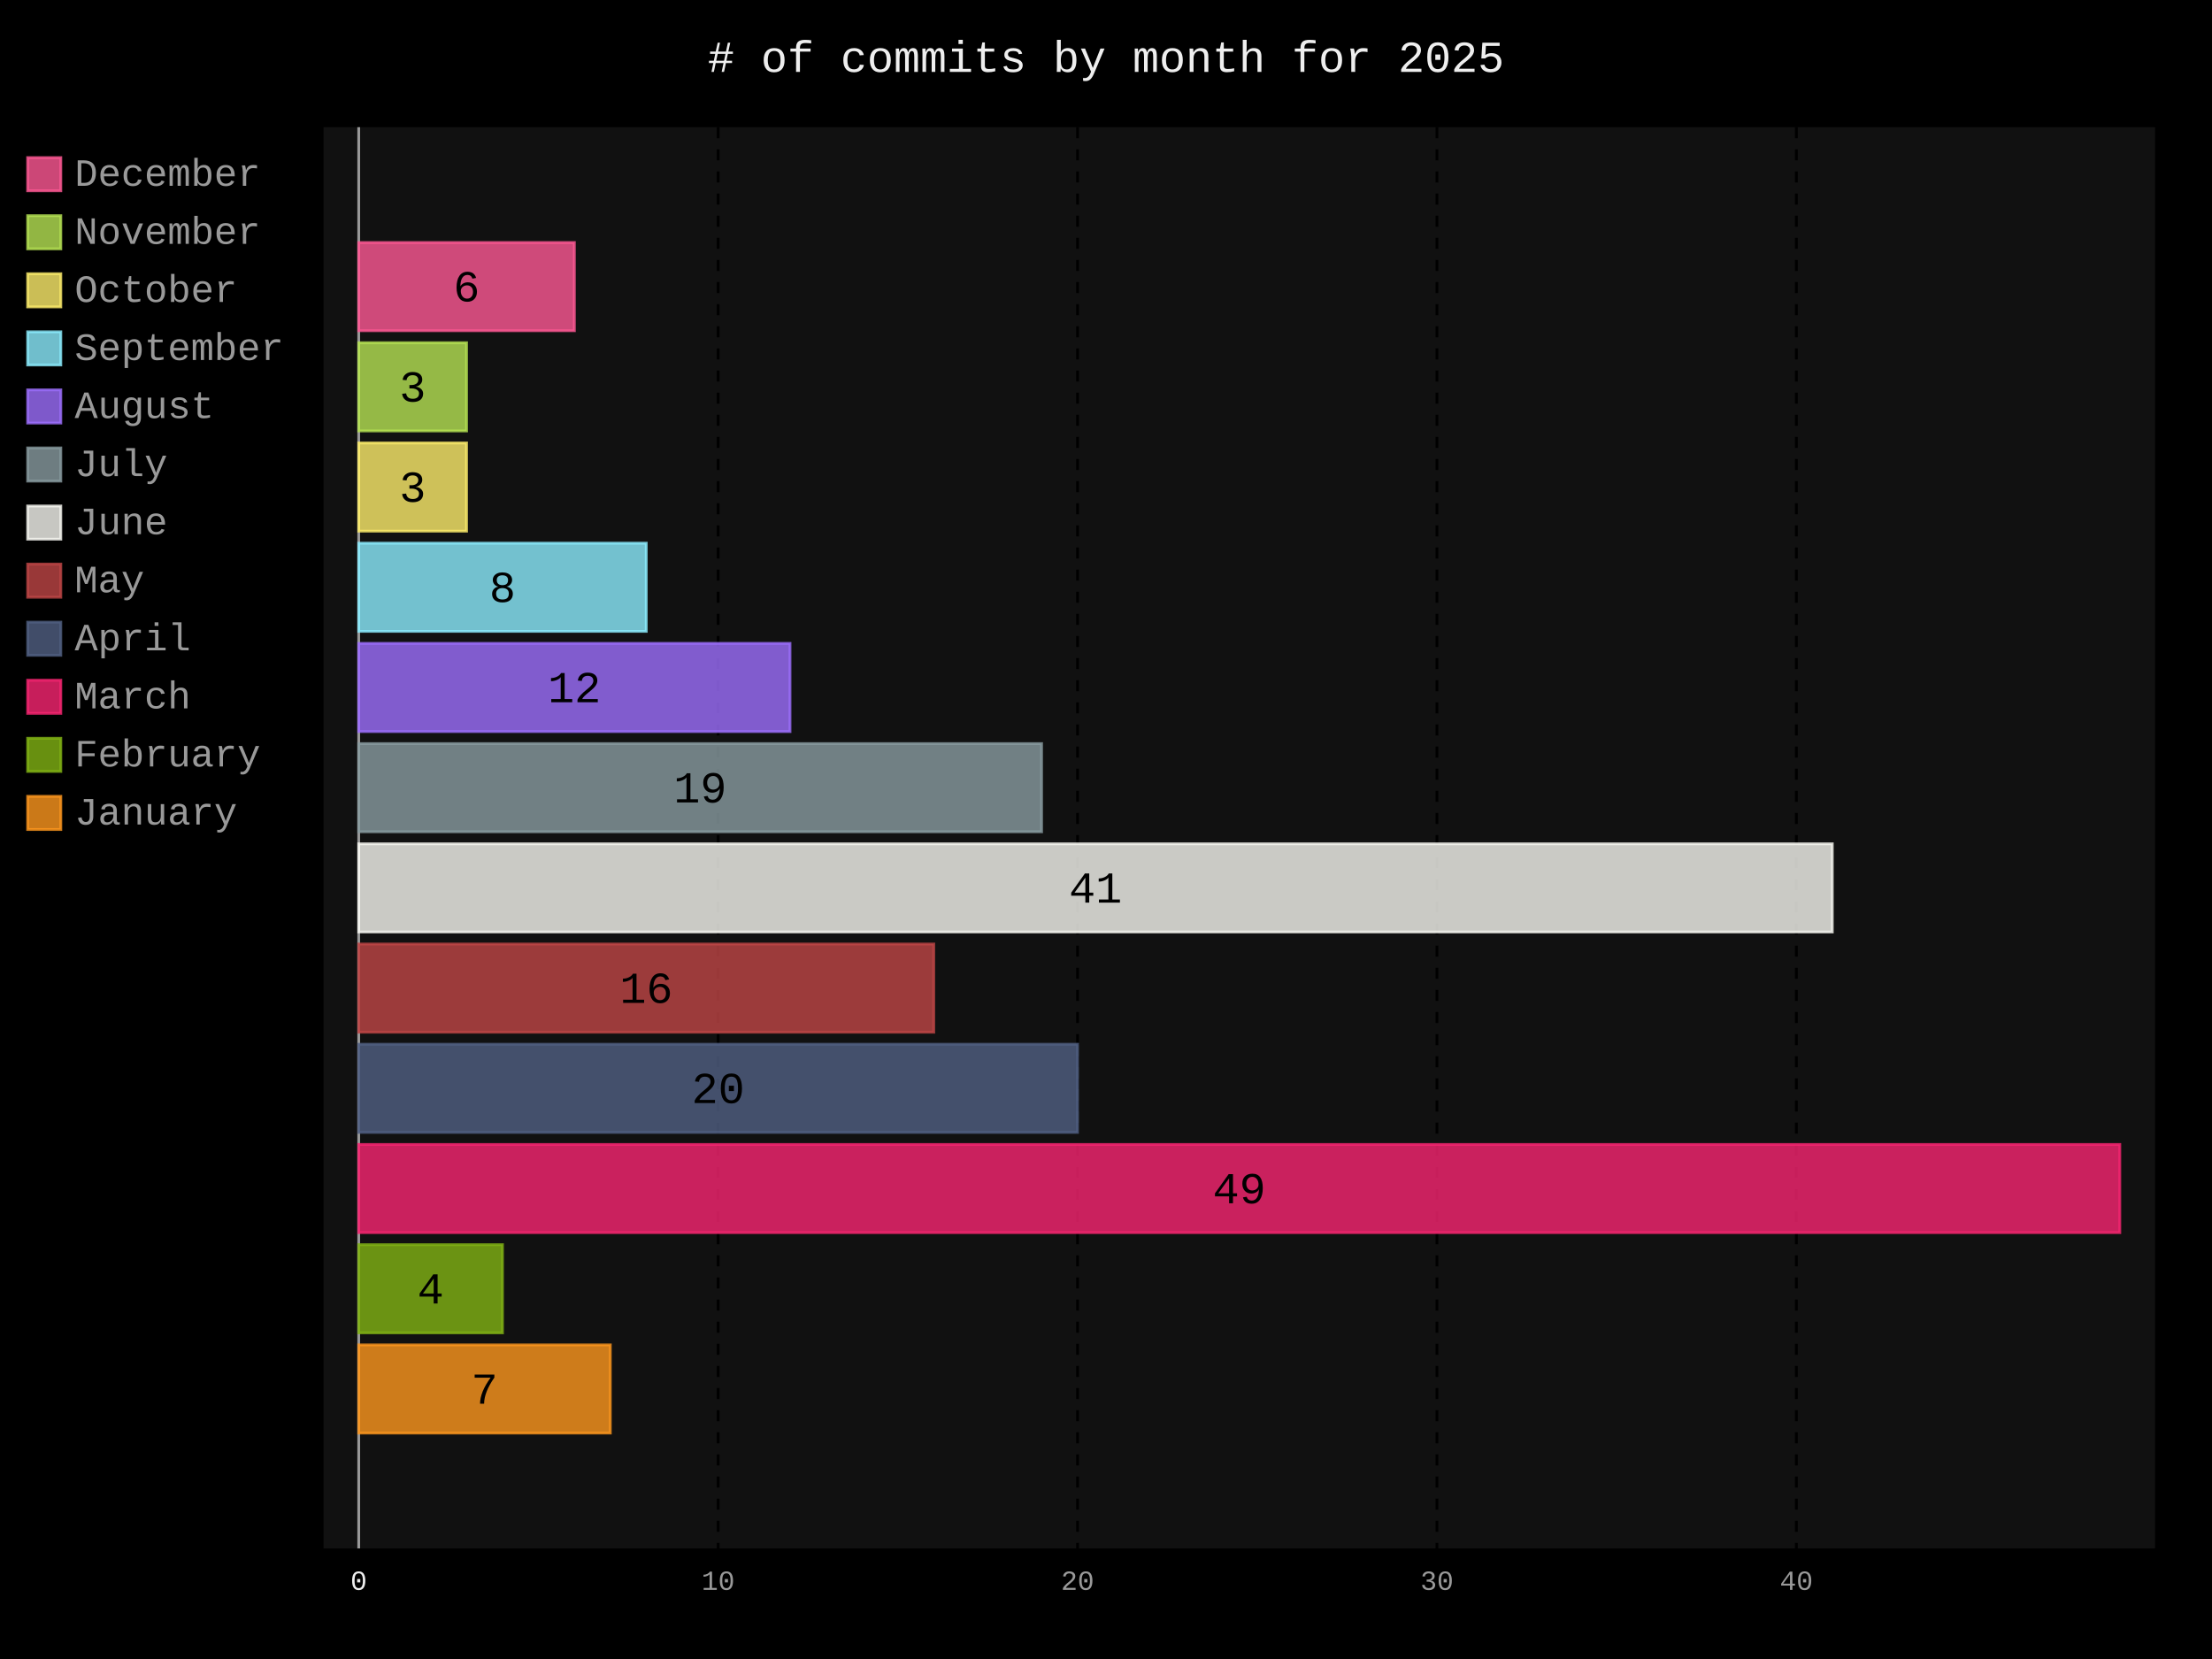
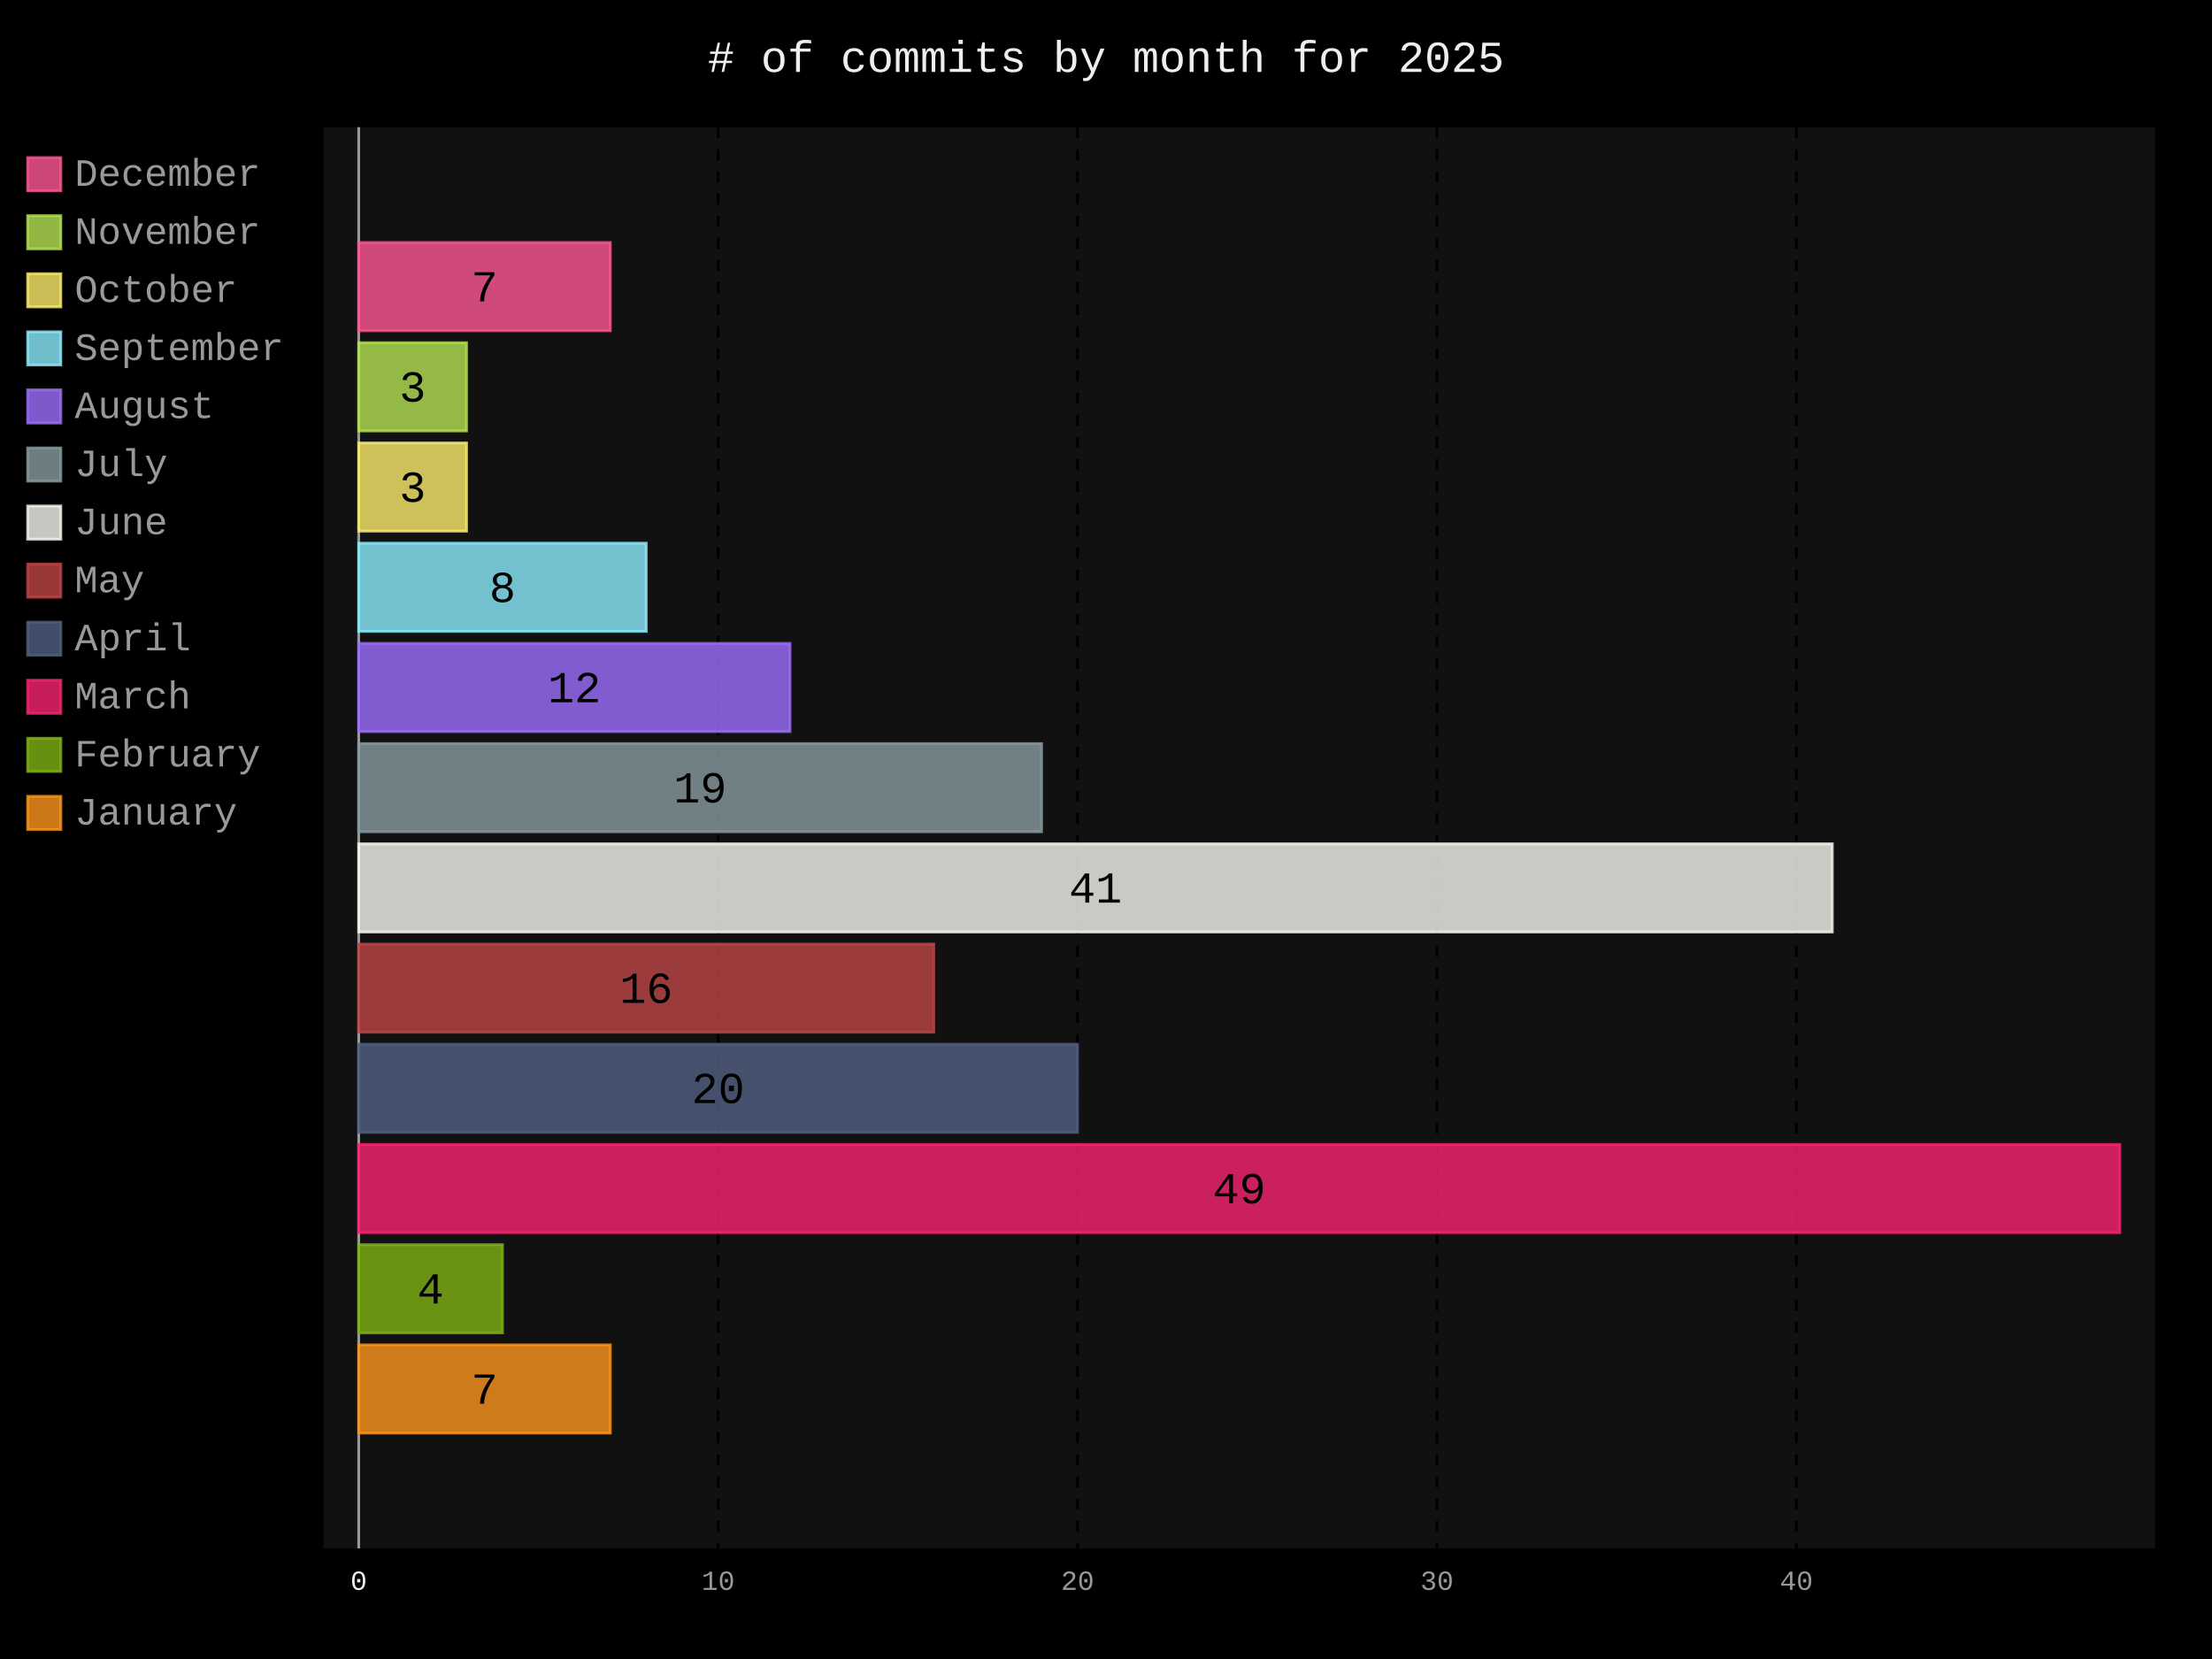
- <svg xmlns="http://www.w3.org/2000/svg" id="chart-b2b026e4-d1cd-411e-a55c-7ee07fa0346c" class="pygal-chart" viewBox="0 0 800 600">
+ <svg xmlns="http://www.w3.org/2000/svg" id="chart-546898b5-5b09-43ac-bcf2-a8665ddc1896" class="pygal-chart" viewBox="0 0 800 600">
  <defs>
-     <style type="text/css">#chart-b2b026e4-d1cd-411e-a55c-7ee07fa0346c{-webkit-user-select:none;-webkit-font-smoothing:antialiased;font-family:Consolas,"Liberation Mono",Menlo,Courier,monospace}#chart-b2b026e4-d1cd-411e-a55c-7ee07fa0346c .title{font-family:Consolas,"Liberation Mono",Menlo,Courier,monospace;font-size:16px}#chart-b2b026e4-d1cd-411e-a55c-7ee07fa0346c .legends .legend text{font-family:Consolas,"Liberation Mono",Menlo,Courier,monospace;font-size:14px}#chart-b2b026e4-d1cd-411e-a55c-7ee07fa0346c .axis text{font-family:Consolas,"Liberation Mono",Menlo,Courier,monospace;font-size:10px}#chart-b2b026e4-d1cd-411e-a55c-7ee07fa0346c .axis text.major{font-family:Consolas,"Liberation Mono",Menlo,Courier,monospace;font-size:10px}#chart-b2b026e4-d1cd-411e-a55c-7ee07fa0346c .text-overlay text.value{font-family:Consolas,"Liberation Mono",Menlo,Courier,monospace;font-size:16px}#chart-b2b026e4-d1cd-411e-a55c-7ee07fa0346c .text-overlay text.label{font-family:Consolas,"Liberation Mono",Menlo,Courier,monospace;font-size:10px}#chart-b2b026e4-d1cd-411e-a55c-7ee07fa0346c .tooltip{font-family:Consolas,"Liberation Mono",Menlo,Courier,monospace;font-size:14px}#chart-b2b026e4-d1cd-411e-a55c-7ee07fa0346c text.no_data{font-family:Consolas,"Liberation Mono",Menlo,Courier,monospace;font-size:64px}
- #chart-b2b026e4-d1cd-411e-a55c-7ee07fa0346c{background-color:black}#chart-b2b026e4-d1cd-411e-a55c-7ee07fa0346c path,#chart-b2b026e4-d1cd-411e-a55c-7ee07fa0346c line,#chart-b2b026e4-d1cd-411e-a55c-7ee07fa0346c rect,#chart-b2b026e4-d1cd-411e-a55c-7ee07fa0346c circle{-webkit-transition:250ms;-moz-transition:250ms;transition:250ms}#chart-b2b026e4-d1cd-411e-a55c-7ee07fa0346c .graph &gt; .background{fill:black}#chart-b2b026e4-d1cd-411e-a55c-7ee07fa0346c .plot &gt; .background{fill:#111}#chart-b2b026e4-d1cd-411e-a55c-7ee07fa0346c .graph{fill:#999}#chart-b2b026e4-d1cd-411e-a55c-7ee07fa0346c text.no_data{fill:#eee}#chart-b2b026e4-d1cd-411e-a55c-7ee07fa0346c .title{fill:#eee}#chart-b2b026e4-d1cd-411e-a55c-7ee07fa0346c .legends .legend text{fill:#999}#chart-b2b026e4-d1cd-411e-a55c-7ee07fa0346c .legends .legend:hover text{fill:#eee}#chart-b2b026e4-d1cd-411e-a55c-7ee07fa0346c .axis .line{stroke:#eee}#chart-b2b026e4-d1cd-411e-a55c-7ee07fa0346c .axis .guide.line{stroke:#555}#chart-b2b026e4-d1cd-411e-a55c-7ee07fa0346c .axis .major.line{stroke:#999}#chart-b2b026e4-d1cd-411e-a55c-7ee07fa0346c .axis text.major{fill:#eee}#chart-b2b026e4-d1cd-411e-a55c-7ee07fa0346c .axis.y .guides:hover .guide.line,#chart-b2b026e4-d1cd-411e-a55c-7ee07fa0346c .line-graph .axis.x .guides:hover .guide.line,#chart-b2b026e4-d1cd-411e-a55c-7ee07fa0346c .stackedline-graph .axis.x .guides:hover .guide.line,#chart-b2b026e4-d1cd-411e-a55c-7ee07fa0346c .xy-graph .axis.x .guides:hover .guide.line{stroke:#eee}#chart-b2b026e4-d1cd-411e-a55c-7ee07fa0346c .axis .guides:hover text{fill:#eee}#chart-b2b026e4-d1cd-411e-a55c-7ee07fa0346c .reactive{fill-opacity:.8;stroke-opacity:.8;stroke-width:1}#chart-b2b026e4-d1cd-411e-a55c-7ee07fa0346c .ci{stroke:#999}#chart-b2b026e4-d1cd-411e-a55c-7ee07fa0346c .reactive.active,#chart-b2b026e4-d1cd-411e-a55c-7ee07fa0346c .active .reactive{fill-opacity:.4;stroke-opacity:.9;stroke-width:4}#chart-b2b026e4-d1cd-411e-a55c-7ee07fa0346c .ci .reactive.active{stroke-width:1.5}#chart-b2b026e4-d1cd-411e-a55c-7ee07fa0346c .series text{fill:#eee}#chart-b2b026e4-d1cd-411e-a55c-7ee07fa0346c .tooltip rect{fill:#111;stroke:#eee;-webkit-transition:opacity 250ms;-moz-transition:opacity 250ms;transition:opacity 250ms}#chart-b2b026e4-d1cd-411e-a55c-7ee07fa0346c .tooltip .label{fill:#999}#chart-b2b026e4-d1cd-411e-a55c-7ee07fa0346c .tooltip .label{fill:#999}#chart-b2b026e4-d1cd-411e-a55c-7ee07fa0346c .tooltip .legend{font-size:.8em;fill:#555}#chart-b2b026e4-d1cd-411e-a55c-7ee07fa0346c .tooltip .x_label{font-size:.6em;fill:#eee}#chart-b2b026e4-d1cd-411e-a55c-7ee07fa0346c .tooltip .xlink{font-size:.5em;text-decoration:underline}#chart-b2b026e4-d1cd-411e-a55c-7ee07fa0346c .tooltip .value{font-size:1.5em}#chart-b2b026e4-d1cd-411e-a55c-7ee07fa0346c .bound{font-size:.5em}#chart-b2b026e4-d1cd-411e-a55c-7ee07fa0346c .max-value{font-size:.75em;fill:#555}#chart-b2b026e4-d1cd-411e-a55c-7ee07fa0346c .map-element{fill:#111;stroke:#555 !important}#chart-b2b026e4-d1cd-411e-a55c-7ee07fa0346c .map-element .reactive{fill-opacity:inherit;stroke-opacity:inherit}#chart-b2b026e4-d1cd-411e-a55c-7ee07fa0346c .color-0,#chart-b2b026e4-d1cd-411e-a55c-7ee07fa0346c .color-0 a:visited{stroke:#ff5995;fill:#ff5995}#chart-b2b026e4-d1cd-411e-a55c-7ee07fa0346c .color-1,#chart-b2b026e4-d1cd-411e-a55c-7ee07fa0346c .color-1 a:visited{stroke:#b6e354;fill:#b6e354}#chart-b2b026e4-d1cd-411e-a55c-7ee07fa0346c .color-2,#chart-b2b026e4-d1cd-411e-a55c-7ee07fa0346c .color-2 a:visited{stroke:#feed6c;fill:#feed6c}#chart-b2b026e4-d1cd-411e-a55c-7ee07fa0346c .color-3,#chart-b2b026e4-d1cd-411e-a55c-7ee07fa0346c .color-3 a:visited{stroke:#8cedff;fill:#8cedff}#chart-b2b026e4-d1cd-411e-a55c-7ee07fa0346c .color-4,#chart-b2b026e4-d1cd-411e-a55c-7ee07fa0346c .color-4 a:visited{stroke:#9e6ffe;fill:#9e6ffe}#chart-b2b026e4-d1cd-411e-a55c-7ee07fa0346c .color-5,#chart-b2b026e4-d1cd-411e-a55c-7ee07fa0346c .color-5 a:visited{stroke:#899ca1;fill:#899ca1}#chart-b2b026e4-d1cd-411e-a55c-7ee07fa0346c .color-6,#chart-b2b026e4-d1cd-411e-a55c-7ee07fa0346c .color-6 a:visited{stroke:#f8f8f2;fill:#f8f8f2}#chart-b2b026e4-d1cd-411e-a55c-7ee07fa0346c .color-7,#chart-b2b026e4-d1cd-411e-a55c-7ee07fa0346c .color-7 a:visited{stroke:#bf4646;fill:#bf4646}#chart-b2b026e4-d1cd-411e-a55c-7ee07fa0346c .color-8,#chart-b2b026e4-d1cd-411e-a55c-7ee07fa0346c .color-8 a:visited{stroke:#516083;fill:#516083}#chart-b2b026e4-d1cd-411e-a55c-7ee07fa0346c .color-9,#chart-b2b026e4-d1cd-411e-a55c-7ee07fa0346c .color-9 a:visited{stroke:#f92672;fill:#f92672}#chart-b2b026e4-d1cd-411e-a55c-7ee07fa0346c .color-10,#chart-b2b026e4-d1cd-411e-a55c-7ee07fa0346c .color-10 a:visited{stroke:#82b414;fill:#82b414}#chart-b2b026e4-d1cd-411e-a55c-7ee07fa0346c .color-11,#chart-b2b026e4-d1cd-411e-a55c-7ee07fa0346c .color-11 a:visited{stroke:#fd971f;fill:#fd971f}#chart-b2b026e4-d1cd-411e-a55c-7ee07fa0346c .text-overlay .color-0 text{fill:black}#chart-b2b026e4-d1cd-411e-a55c-7ee07fa0346c .text-overlay .color-1 text{fill:black}#chart-b2b026e4-d1cd-411e-a55c-7ee07fa0346c .text-overlay .color-2 text{fill:black}#chart-b2b026e4-d1cd-411e-a55c-7ee07fa0346c .text-overlay .color-3 text{fill:black}#chart-b2b026e4-d1cd-411e-a55c-7ee07fa0346c .text-overlay .color-4 text{fill:black}#chart-b2b026e4-d1cd-411e-a55c-7ee07fa0346c .text-overlay .color-5 text{fill:black}#chart-b2b026e4-d1cd-411e-a55c-7ee07fa0346c .text-overlay .color-6 text{fill:black}#chart-b2b026e4-d1cd-411e-a55c-7ee07fa0346c .text-overlay .color-7 text{fill:black}#chart-b2b026e4-d1cd-411e-a55c-7ee07fa0346c .text-overlay .color-8 text{fill:black}#chart-b2b026e4-d1cd-411e-a55c-7ee07fa0346c .text-overlay .color-9 text{fill:black}#chart-b2b026e4-d1cd-411e-a55c-7ee07fa0346c .text-overlay .color-10 text{fill:black}#chart-b2b026e4-d1cd-411e-a55c-7ee07fa0346c .text-overlay .color-11 text{fill:black}
- #chart-b2b026e4-d1cd-411e-a55c-7ee07fa0346c text.no_data{text-anchor:middle}#chart-b2b026e4-d1cd-411e-a55c-7ee07fa0346c .guide.line{fill:none}#chart-b2b026e4-d1cd-411e-a55c-7ee07fa0346c .centered{text-anchor:middle}#chart-b2b026e4-d1cd-411e-a55c-7ee07fa0346c .title{text-anchor:middle}#chart-b2b026e4-d1cd-411e-a55c-7ee07fa0346c .legends .legend text{fill-opacity:1}#chart-b2b026e4-d1cd-411e-a55c-7ee07fa0346c .axis.x text{text-anchor:middle}#chart-b2b026e4-d1cd-411e-a55c-7ee07fa0346c .axis.x:not(.web) text[transform]{text-anchor:start}#chart-b2b026e4-d1cd-411e-a55c-7ee07fa0346c .axis.x:not(.web) text[transform].backwards{text-anchor:end}#chart-b2b026e4-d1cd-411e-a55c-7ee07fa0346c .axis.y text{text-anchor:end}#chart-b2b026e4-d1cd-411e-a55c-7ee07fa0346c .axis.y text[transform].backwards{text-anchor:start}#chart-b2b026e4-d1cd-411e-a55c-7ee07fa0346c .axis.y2 text{text-anchor:start}#chart-b2b026e4-d1cd-411e-a55c-7ee07fa0346c .axis.y2 text[transform].backwards{text-anchor:end}#chart-b2b026e4-d1cd-411e-a55c-7ee07fa0346c .axis .guide.line{stroke-dasharray:4,4;stroke:black}#chart-b2b026e4-d1cd-411e-a55c-7ee07fa0346c .axis .major.guide.line{stroke-dasharray:6,6;stroke:black}#chart-b2b026e4-d1cd-411e-a55c-7ee07fa0346c .horizontal .axis.y .guide.line,#chart-b2b026e4-d1cd-411e-a55c-7ee07fa0346c .horizontal .axis.y2 .guide.line,#chart-b2b026e4-d1cd-411e-a55c-7ee07fa0346c .vertical .axis.x .guide.line{opacity:0}#chart-b2b026e4-d1cd-411e-a55c-7ee07fa0346c .horizontal .axis.always_show .guide.line,#chart-b2b026e4-d1cd-411e-a55c-7ee07fa0346c .vertical .axis.always_show .guide.line{opacity:1 !important}#chart-b2b026e4-d1cd-411e-a55c-7ee07fa0346c .axis.y .guides:hover .guide.line,#chart-b2b026e4-d1cd-411e-a55c-7ee07fa0346c .axis.y2 .guides:hover .guide.line,#chart-b2b026e4-d1cd-411e-a55c-7ee07fa0346c .axis.x .guides:hover .guide.line{opacity:1}#chart-b2b026e4-d1cd-411e-a55c-7ee07fa0346c .axis .guides:hover text{opacity:1}#chart-b2b026e4-d1cd-411e-a55c-7ee07fa0346c .nofill{fill:none}#chart-b2b026e4-d1cd-411e-a55c-7ee07fa0346c .subtle-fill{fill-opacity:.2}#chart-b2b026e4-d1cd-411e-a55c-7ee07fa0346c .dot{stroke-width:1px;fill-opacity:1;stroke-opacity:1}#chart-b2b026e4-d1cd-411e-a55c-7ee07fa0346c .dot.active{stroke-width:5px}#chart-b2b026e4-d1cd-411e-a55c-7ee07fa0346c .dot.negative{fill:transparent}#chart-b2b026e4-d1cd-411e-a55c-7ee07fa0346c text,#chart-b2b026e4-d1cd-411e-a55c-7ee07fa0346c tspan{stroke:none !important}#chart-b2b026e4-d1cd-411e-a55c-7ee07fa0346c .series text.active{opacity:1}#chart-b2b026e4-d1cd-411e-a55c-7ee07fa0346c .tooltip rect{fill-opacity:.95;stroke-width:.5}#chart-b2b026e4-d1cd-411e-a55c-7ee07fa0346c .tooltip text{fill-opacity:1}#chart-b2b026e4-d1cd-411e-a55c-7ee07fa0346c .showable{visibility:hidden}#chart-b2b026e4-d1cd-411e-a55c-7ee07fa0346c .showable.shown{visibility:visible}#chart-b2b026e4-d1cd-411e-a55c-7ee07fa0346c .gauge-background{fill:rgba(229,229,229,1);stroke:none}#chart-b2b026e4-d1cd-411e-a55c-7ee07fa0346c .bg-lines{stroke:black;stroke-width:2px}</style>
+     <style type="text/css">#chart-546898b5-5b09-43ac-bcf2-a8665ddc1896{-webkit-user-select:none;-webkit-font-smoothing:antialiased;font-family:Consolas,"Liberation Mono",Menlo,Courier,monospace}#chart-546898b5-5b09-43ac-bcf2-a8665ddc1896 .title{font-family:Consolas,"Liberation Mono",Menlo,Courier,monospace;font-size:16px}#chart-546898b5-5b09-43ac-bcf2-a8665ddc1896 .legends .legend text{font-family:Consolas,"Liberation Mono",Menlo,Courier,monospace;font-size:14px}#chart-546898b5-5b09-43ac-bcf2-a8665ddc1896 .axis text{font-family:Consolas,"Liberation Mono",Menlo,Courier,monospace;font-size:10px}#chart-546898b5-5b09-43ac-bcf2-a8665ddc1896 .axis text.major{font-family:Consolas,"Liberation Mono",Menlo,Courier,monospace;font-size:10px}#chart-546898b5-5b09-43ac-bcf2-a8665ddc1896 .text-overlay text.value{font-family:Consolas,"Liberation Mono",Menlo,Courier,monospace;font-size:16px}#chart-546898b5-5b09-43ac-bcf2-a8665ddc1896 .text-overlay text.label{font-family:Consolas,"Liberation Mono",Menlo,Courier,monospace;font-size:10px}#chart-546898b5-5b09-43ac-bcf2-a8665ddc1896 .tooltip{font-family:Consolas,"Liberation Mono",Menlo,Courier,monospace;font-size:14px}#chart-546898b5-5b09-43ac-bcf2-a8665ddc1896 text.no_data{font-family:Consolas,"Liberation Mono",Menlo,Courier,monospace;font-size:64px}
+ #chart-546898b5-5b09-43ac-bcf2-a8665ddc1896{background-color:black}#chart-546898b5-5b09-43ac-bcf2-a8665ddc1896 path,#chart-546898b5-5b09-43ac-bcf2-a8665ddc1896 line,#chart-546898b5-5b09-43ac-bcf2-a8665ddc1896 rect,#chart-546898b5-5b09-43ac-bcf2-a8665ddc1896 circle{-webkit-transition:250ms;-moz-transition:250ms;transition:250ms}#chart-546898b5-5b09-43ac-bcf2-a8665ddc1896 .graph &gt; .background{fill:black}#chart-546898b5-5b09-43ac-bcf2-a8665ddc1896 .plot &gt; .background{fill:#111}#chart-546898b5-5b09-43ac-bcf2-a8665ddc1896 .graph{fill:#999}#chart-546898b5-5b09-43ac-bcf2-a8665ddc1896 text.no_data{fill:#eee}#chart-546898b5-5b09-43ac-bcf2-a8665ddc1896 .title{fill:#eee}#chart-546898b5-5b09-43ac-bcf2-a8665ddc1896 .legends .legend text{fill:#999}#chart-546898b5-5b09-43ac-bcf2-a8665ddc1896 .legends .legend:hover text{fill:#eee}#chart-546898b5-5b09-43ac-bcf2-a8665ddc1896 .axis .line{stroke:#eee}#chart-546898b5-5b09-43ac-bcf2-a8665ddc1896 .axis .guide.line{stroke:#555}#chart-546898b5-5b09-43ac-bcf2-a8665ddc1896 .axis .major.line{stroke:#999}#chart-546898b5-5b09-43ac-bcf2-a8665ddc1896 .axis text.major{fill:#eee}#chart-546898b5-5b09-43ac-bcf2-a8665ddc1896 .axis.y .guides:hover .guide.line,#chart-546898b5-5b09-43ac-bcf2-a8665ddc1896 .line-graph .axis.x .guides:hover .guide.line,#chart-546898b5-5b09-43ac-bcf2-a8665ddc1896 .stackedline-graph .axis.x .guides:hover .guide.line,#chart-546898b5-5b09-43ac-bcf2-a8665ddc1896 .xy-graph .axis.x .guides:hover .guide.line{stroke:#eee}#chart-546898b5-5b09-43ac-bcf2-a8665ddc1896 .axis .guides:hover text{fill:#eee}#chart-546898b5-5b09-43ac-bcf2-a8665ddc1896 .reactive{fill-opacity:.8;stroke-opacity:.8;stroke-width:1}#chart-546898b5-5b09-43ac-bcf2-a8665ddc1896 .ci{stroke:#999}#chart-546898b5-5b09-43ac-bcf2-a8665ddc1896 .reactive.active,#chart-546898b5-5b09-43ac-bcf2-a8665ddc1896 .active .reactive{fill-opacity:.4;stroke-opacity:.9;stroke-width:4}#chart-546898b5-5b09-43ac-bcf2-a8665ddc1896 .ci .reactive.active{stroke-width:1.5}#chart-546898b5-5b09-43ac-bcf2-a8665ddc1896 .series text{fill:#eee}#chart-546898b5-5b09-43ac-bcf2-a8665ddc1896 .tooltip rect{fill:#111;stroke:#eee;-webkit-transition:opacity 250ms;-moz-transition:opacity 250ms;transition:opacity 250ms}#chart-546898b5-5b09-43ac-bcf2-a8665ddc1896 .tooltip .label{fill:#999}#chart-546898b5-5b09-43ac-bcf2-a8665ddc1896 .tooltip .label{fill:#999}#chart-546898b5-5b09-43ac-bcf2-a8665ddc1896 .tooltip .legend{font-size:.8em;fill:#555}#chart-546898b5-5b09-43ac-bcf2-a8665ddc1896 .tooltip .x_label{font-size:.6em;fill:#eee}#chart-546898b5-5b09-43ac-bcf2-a8665ddc1896 .tooltip .xlink{font-size:.5em;text-decoration:underline}#chart-546898b5-5b09-43ac-bcf2-a8665ddc1896 .tooltip .value{font-size:1.5em}#chart-546898b5-5b09-43ac-bcf2-a8665ddc1896 .bound{font-size:.5em}#chart-546898b5-5b09-43ac-bcf2-a8665ddc1896 .max-value{font-size:.75em;fill:#555}#chart-546898b5-5b09-43ac-bcf2-a8665ddc1896 .map-element{fill:#111;stroke:#555 !important}#chart-546898b5-5b09-43ac-bcf2-a8665ddc1896 .map-element .reactive{fill-opacity:inherit;stroke-opacity:inherit}#chart-546898b5-5b09-43ac-bcf2-a8665ddc1896 .color-0,#chart-546898b5-5b09-43ac-bcf2-a8665ddc1896 .color-0 a:visited{stroke:#ff5995;fill:#ff5995}#chart-546898b5-5b09-43ac-bcf2-a8665ddc1896 .color-1,#chart-546898b5-5b09-43ac-bcf2-a8665ddc1896 .color-1 a:visited{stroke:#b6e354;fill:#b6e354}#chart-546898b5-5b09-43ac-bcf2-a8665ddc1896 .color-2,#chart-546898b5-5b09-43ac-bcf2-a8665ddc1896 .color-2 a:visited{stroke:#feed6c;fill:#feed6c}#chart-546898b5-5b09-43ac-bcf2-a8665ddc1896 .color-3,#chart-546898b5-5b09-43ac-bcf2-a8665ddc1896 .color-3 a:visited{stroke:#8cedff;fill:#8cedff}#chart-546898b5-5b09-43ac-bcf2-a8665ddc1896 .color-4,#chart-546898b5-5b09-43ac-bcf2-a8665ddc1896 .color-4 a:visited{stroke:#9e6ffe;fill:#9e6ffe}#chart-546898b5-5b09-43ac-bcf2-a8665ddc1896 .color-5,#chart-546898b5-5b09-43ac-bcf2-a8665ddc1896 .color-5 a:visited{stroke:#899ca1;fill:#899ca1}#chart-546898b5-5b09-43ac-bcf2-a8665ddc1896 .color-6,#chart-546898b5-5b09-43ac-bcf2-a8665ddc1896 .color-6 a:visited{stroke:#f8f8f2;fill:#f8f8f2}#chart-546898b5-5b09-43ac-bcf2-a8665ddc1896 .color-7,#chart-546898b5-5b09-43ac-bcf2-a8665ddc1896 .color-7 a:visited{stroke:#bf4646;fill:#bf4646}#chart-546898b5-5b09-43ac-bcf2-a8665ddc1896 .color-8,#chart-546898b5-5b09-43ac-bcf2-a8665ddc1896 .color-8 a:visited{stroke:#516083;fill:#516083}#chart-546898b5-5b09-43ac-bcf2-a8665ddc1896 .color-9,#chart-546898b5-5b09-43ac-bcf2-a8665ddc1896 .color-9 a:visited{stroke:#f92672;fill:#f92672}#chart-546898b5-5b09-43ac-bcf2-a8665ddc1896 .color-10,#chart-546898b5-5b09-43ac-bcf2-a8665ddc1896 .color-10 a:visited{stroke:#82b414;fill:#82b414}#chart-546898b5-5b09-43ac-bcf2-a8665ddc1896 .color-11,#chart-546898b5-5b09-43ac-bcf2-a8665ddc1896 .color-11 a:visited{stroke:#fd971f;fill:#fd971f}#chart-546898b5-5b09-43ac-bcf2-a8665ddc1896 .text-overlay .color-0 text{fill:black}#chart-546898b5-5b09-43ac-bcf2-a8665ddc1896 .text-overlay .color-1 text{fill:black}#chart-546898b5-5b09-43ac-bcf2-a8665ddc1896 .text-overlay .color-2 text{fill:black}#chart-546898b5-5b09-43ac-bcf2-a8665ddc1896 .text-overlay .color-3 text{fill:black}#chart-546898b5-5b09-43ac-bcf2-a8665ddc1896 .text-overlay .color-4 text{fill:black}#chart-546898b5-5b09-43ac-bcf2-a8665ddc1896 .text-overlay .color-5 text{fill:black}#chart-546898b5-5b09-43ac-bcf2-a8665ddc1896 .text-overlay .color-6 text{fill:black}#chart-546898b5-5b09-43ac-bcf2-a8665ddc1896 .text-overlay .color-7 text{fill:black}#chart-546898b5-5b09-43ac-bcf2-a8665ddc1896 .text-overlay .color-8 text{fill:black}#chart-546898b5-5b09-43ac-bcf2-a8665ddc1896 .text-overlay .color-9 text{fill:black}#chart-546898b5-5b09-43ac-bcf2-a8665ddc1896 .text-overlay .color-10 text{fill:black}#chart-546898b5-5b09-43ac-bcf2-a8665ddc1896 .text-overlay .color-11 text{fill:black}
+ #chart-546898b5-5b09-43ac-bcf2-a8665ddc1896 text.no_data{text-anchor:middle}#chart-546898b5-5b09-43ac-bcf2-a8665ddc1896 .guide.line{fill:none}#chart-546898b5-5b09-43ac-bcf2-a8665ddc1896 .centered{text-anchor:middle}#chart-546898b5-5b09-43ac-bcf2-a8665ddc1896 .title{text-anchor:middle}#chart-546898b5-5b09-43ac-bcf2-a8665ddc1896 .legends .legend text{fill-opacity:1}#chart-546898b5-5b09-43ac-bcf2-a8665ddc1896 .axis.x text{text-anchor:middle}#chart-546898b5-5b09-43ac-bcf2-a8665ddc1896 .axis.x:not(.web) text[transform]{text-anchor:start}#chart-546898b5-5b09-43ac-bcf2-a8665ddc1896 .axis.x:not(.web) text[transform].backwards{text-anchor:end}#chart-546898b5-5b09-43ac-bcf2-a8665ddc1896 .axis.y text{text-anchor:end}#chart-546898b5-5b09-43ac-bcf2-a8665ddc1896 .axis.y text[transform].backwards{text-anchor:start}#chart-546898b5-5b09-43ac-bcf2-a8665ddc1896 .axis.y2 text{text-anchor:start}#chart-546898b5-5b09-43ac-bcf2-a8665ddc1896 .axis.y2 text[transform].backwards{text-anchor:end}#chart-546898b5-5b09-43ac-bcf2-a8665ddc1896 .axis .guide.line{stroke-dasharray:4,4;stroke:black}#chart-546898b5-5b09-43ac-bcf2-a8665ddc1896 .axis .major.guide.line{stroke-dasharray:6,6;stroke:black}#chart-546898b5-5b09-43ac-bcf2-a8665ddc1896 .horizontal .axis.y .guide.line,#chart-546898b5-5b09-43ac-bcf2-a8665ddc1896 .horizontal .axis.y2 .guide.line,#chart-546898b5-5b09-43ac-bcf2-a8665ddc1896 .vertical .axis.x .guide.line{opacity:0}#chart-546898b5-5b09-43ac-bcf2-a8665ddc1896 .horizontal .axis.always_show .guide.line,#chart-546898b5-5b09-43ac-bcf2-a8665ddc1896 .vertical .axis.always_show .guide.line{opacity:1 !important}#chart-546898b5-5b09-43ac-bcf2-a8665ddc1896 .axis.y .guides:hover .guide.line,#chart-546898b5-5b09-43ac-bcf2-a8665ddc1896 .axis.y2 .guides:hover .guide.line,#chart-546898b5-5b09-43ac-bcf2-a8665ddc1896 .axis.x .guides:hover .guide.line{opacity:1}#chart-546898b5-5b09-43ac-bcf2-a8665ddc1896 .axis .guides:hover text{opacity:1}#chart-546898b5-5b09-43ac-bcf2-a8665ddc1896 .nofill{fill:none}#chart-546898b5-5b09-43ac-bcf2-a8665ddc1896 .subtle-fill{fill-opacity:.2}#chart-546898b5-5b09-43ac-bcf2-a8665ddc1896 .dot{stroke-width:1px;fill-opacity:1;stroke-opacity:1}#chart-546898b5-5b09-43ac-bcf2-a8665ddc1896 .dot.active{stroke-width:5px}#chart-546898b5-5b09-43ac-bcf2-a8665ddc1896 .dot.negative{fill:transparent}#chart-546898b5-5b09-43ac-bcf2-a8665ddc1896 text,#chart-546898b5-5b09-43ac-bcf2-a8665ddc1896 tspan{stroke:none !important}#chart-546898b5-5b09-43ac-bcf2-a8665ddc1896 .series text.active{opacity:1}#chart-546898b5-5b09-43ac-bcf2-a8665ddc1896 .tooltip rect{fill-opacity:.95;stroke-width:.5}#chart-546898b5-5b09-43ac-bcf2-a8665ddc1896 .tooltip text{fill-opacity:1}#chart-546898b5-5b09-43ac-bcf2-a8665ddc1896 .showable{visibility:hidden}#chart-546898b5-5b09-43ac-bcf2-a8665ddc1896 .showable.shown{visibility:visible}#chart-546898b5-5b09-43ac-bcf2-a8665ddc1896 .gauge-background{fill:rgba(229,229,229,1);stroke:none}#chart-546898b5-5b09-43ac-bcf2-a8665ddc1896 .bg-lines{stroke:black;stroke-width:2px}</style>
  </defs>
  <g class="graph horizontalbar-graph horizontal">
    <rect x="0" y="0" width="800" height="600" class="background" />
    <g transform="translate(117, 46)" class="plot">
      <rect x="0" y="0" width="662.4" height="514" class="background" />
      <g class="axis x always_show">
        <g class="guides">
          <path d="M12.738 0 v514" class="axis major line" />
          <text x="12.738" y="529.0" class="major">0</text>
        </g>
        <g class="guides">
          <path d="M142.723 0 v514" class="guide line" />
          <text x="142.723" y="529.0" class="">10</text>
        </g>
        <g class="guides">
          <path d="M272.707 0 v514" class="guide line" />
          <text x="272.707" y="529.0" class="">20</text>
        </g>
        <g class="guides">
          <path d="M402.691 0 v514" class="guide line" />
          <text x="402.691" y="529.0" class="">30</text>
        </g>
        <g class="guides">
          <path d="M532.676 0 v514" class="guide line" />
          <text x="532.676" y="529.0" class="">40</text>
        </g>
      </g>
      <g class="series serie-11 color-11">
        <g class="bars">
          <g class="bar">
            <rect x="12.738" y="440.393" rx="0" ry="0" width="90.989" height="31.894" class="rect reactive tooltip-trigger" />
          </g>
        </g>
      </g>
      <g class="series serie-10 color-10">
        <g class="bars">
          <g class="bar">
            <rect x="12.738" y="404.149" rx="0" ry="0" width="51.994" height="31.894" class="rect reactive tooltip-trigger" />
          </g>
        </g>
      </g>
      <g class="series serie-9 color-9">
        <g class="bars">
          <g class="bar">
            <rect x="12.738" y="367.905" rx="0" ry="0" width="636.923" height="31.894" class="rect reactive tooltip-trigger" />
          </g>
        </g>
      </g>
      <g class="series serie-8 color-8">
        <g class="bars">
          <g class="bar">
            <rect x="12.738" y="331.662" rx="0" ry="0" width="259.969" height="31.894" class="rect reactive tooltip-trigger" />
          </g>
        </g>
      </g>
      <g class="series serie-7 color-7">
        <g class="bars">
          <g class="bar">
            <rect x="12.738" y="295.418" rx="0" ry="0" width="207.975" height="31.894" class="rect reactive tooltip-trigger" />
          </g>
        </g>
      </g>
      <g class="series serie-6 color-6">
        <g class="bars">
          <g class="bar">
            <rect x="12.738" y="259.175" rx="0" ry="0" width="532.936" height="31.894" class="rect reactive tooltip-trigger" />
          </g>
        </g>
      </g>
      <g class="series serie-5 color-5">
        <g class="bars">
          <g class="bar">
            <rect x="12.738" y="222.931" rx="0" ry="0" width="246.97" height="31.894" class="rect reactive tooltip-trigger" />
          </g>
        </g>
      </g>
      <g class="series serie-4 color-4">
        <g class="bars">
          <g class="bar">
            <rect x="12.738" y="186.687" rx="0" ry="0" width="155.981" height="31.894" class="rect reactive tooltip-trigger" />
          </g>
        </g>
      </g>
      <g class="series serie-3 color-3">
        <g class="bars">
          <g class="bar">
            <rect x="12.738" y="150.444" rx="0" ry="0" width="103.987" height="31.894" class="rect reactive tooltip-trigger" />
          </g>
        </g>
      </g>
      <g class="series serie-2 color-2">
        <g class="bars">
          <g class="bar">
            <rect x="12.738" y="114.2" rx="0" ry="0" width="38.995" height="31.894" class="rect reactive tooltip-trigger" />
          </g>
        </g>
      </g>
      <g class="series serie-1 color-1">
        <g class="bars">
          <g class="bar">
            <rect x="12.738" y="77.957" rx="0" ry="0" width="38.995" height="31.894" class="rect reactive tooltip-trigger" />
          </g>
        </g>
      </g>
      <g class="series serie-0 color-0">
        <g class="bars">
          <g class="bar">
-             <rect x="12.738" y="41.713" rx="0" ry="0" width="77.991" height="31.894" class="rect reactive tooltip-trigger" />
+             <rect x="12.738" y="41.713" rx="0" ry="0" width="90.989" height="31.894" class="rect reactive tooltip-trigger" />
          </g>
        </g>
      </g>
    </g>
    <g class="titles">
      <text x="400.0" y="26" class="title plot_title"># of commits by month for 2025</text>
    </g>
    <g transform="translate(117, 46)" class="plot overlay">
      <g class="series serie-11 color-11" />
      <g class="series serie-10 color-10" />
      <g class="series serie-9 color-9" />
      <g class="series serie-8 color-8" />
      <g class="series serie-7 color-7" />
      <g class="series serie-6 color-6" />
      <g class="series serie-5 color-5" />
      <g class="series serie-4 color-4" />
      <g class="series serie-3 color-3" />
      <g class="series serie-2 color-2" />
      <g class="series serie-1 color-1" />
      <g class="series serie-0 color-0" />
    </g>
    <g transform="translate(117, 46)" class="plot text-overlay">
      <g class="series serie-11 color-11">
        <text text-anchor="middle" x="58.233" y="461.673" class="value">7</text>
      </g>
      <g class="series serie-10 color-10">
        <text text-anchor="middle" x="38.735" y="425.429" class="value">4</text>
      </g>
      <g class="series serie-9 color-9">
        <text text-anchor="middle" x="331.2" y="389.186" class="value">49</text>
      </g>
      <g class="series serie-8 color-8">
        <text text-anchor="middle" x="142.723" y="352.942" class="value">20</text>
      </g>
      <g class="series serie-7 color-7">
        <text text-anchor="middle" x="116.726" y="316.699" class="value">16</text>
      </g>
      <g class="series serie-6 color-6">
        <text text-anchor="middle" x="279.206" y="280.455" class="value">41</text>
      </g>
      <g class="series serie-5 color-5">
        <text text-anchor="middle" x="136.224" y="244.212" class="value">19</text>
      </g>
      <g class="series serie-4 color-4">
        <text text-anchor="middle" x="90.729" y="207.968" class="value">12</text>
      </g>
      <g class="series serie-3 color-3">
        <text text-anchor="middle" x="64.732" y="171.724" class="value">8</text>
      </g>
      <g class="series serie-2 color-2">
        <text text-anchor="middle" x="32.236" y="135.481" class="value">3</text>
      </g>
      <g class="series serie-1 color-1">
        <text text-anchor="middle" x="32.236" y="99.237" class="value">3</text>
      </g>
      <g class="series serie-0 color-0">
-         <text text-anchor="middle" x="51.734" y="62.994" class="value">6</text>
+         <text text-anchor="middle" x="58.233" y="62.994" class="value">7</text>
      </g>
    </g>
    <g transform="translate(117, 46)" class="plot tooltip-overlay">
      <g transform="translate(0 0)" style="opacity: 0" class="tooltip">
        <rect rx="0" ry="0" width="0" height="0" class="tooltip-box" />
        <g class="text" />
      </g>
    </g>
    <g transform="translate(10, 56)" class="legends">
      <g id="activate-serie-0" class="legend reactive activate-serie">
        <rect x="0.0" y="1.0" width="12" height="12" class="color-0 reactive" />
        <text x="17.0" y="11.2">December</text>
      </g>
      <g id="activate-serie-1" class="legend reactive activate-serie">
        <rect x="0.0" y="22.0" width="12" height="12" class="color-1 reactive" />
        <text x="17.0" y="32.2">November</text>
      </g>
      <g id="activate-serie-2" class="legend reactive activate-serie">
        <rect x="0.0" y="43.0" width="12" height="12" class="color-2 reactive" />
        <text x="17.0" y="53.2">October</text>
      </g>
      <g id="activate-serie-3" class="legend reactive activate-serie">
        <rect x="0.0" y="64.0" width="12" height="12" class="color-3 reactive" />
        <text x="17.0" y="74.2">September</text>
      </g>
      <g id="activate-serie-4" class="legend reactive activate-serie">
        <rect x="0.0" y="85.0" width="12" height="12" class="color-4 reactive" />
        <text x="17.0" y="95.2">August</text>
      </g>
      <g id="activate-serie-5" class="legend reactive activate-serie">
        <rect x="0.0" y="106.0" width="12" height="12" class="color-5 reactive" />
        <text x="17.0" y="116.2">July</text>
      </g>
      <g id="activate-serie-6" class="legend reactive activate-serie">
        <rect x="0.0" y="127.0" width="12" height="12" class="color-6 reactive" />
        <text x="17.0" y="137.2">June</text>
      </g>
      <g id="activate-serie-7" class="legend reactive activate-serie">
        <rect x="0.0" y="148.0" width="12" height="12" class="color-7 reactive" />
        <text x="17.0" y="158.2">May</text>
      </g>
      <g id="activate-serie-8" class="legend reactive activate-serie">
        <rect x="0.0" y="169.0" width="12" height="12" class="color-8 reactive" />
        <text x="17.0" y="179.2">April</text>
      </g>
      <g id="activate-serie-9" class="legend reactive activate-serie">
        <rect x="0.0" y="190.0" width="12" height="12" class="color-9 reactive" />
        <text x="17.0" y="200.2">March</text>
      </g>
      <g id="activate-serie-10" class="legend reactive activate-serie">
        <rect x="0.0" y="211.0" width="12" height="12" class="color-10 reactive" />
        <text x="17.0" y="221.2">February</text>
      </g>
      <g id="activate-serie-11" class="legend reactive activate-serie">
        <rect x="0.0" y="232.0" width="12" height="12" class="color-11 reactive" />
        <text x="17.0" y="242.2">January</text>
      </g>
    </g>
    <g transform="translate(790, 56)" class="legends" />
  </g>
</svg>
